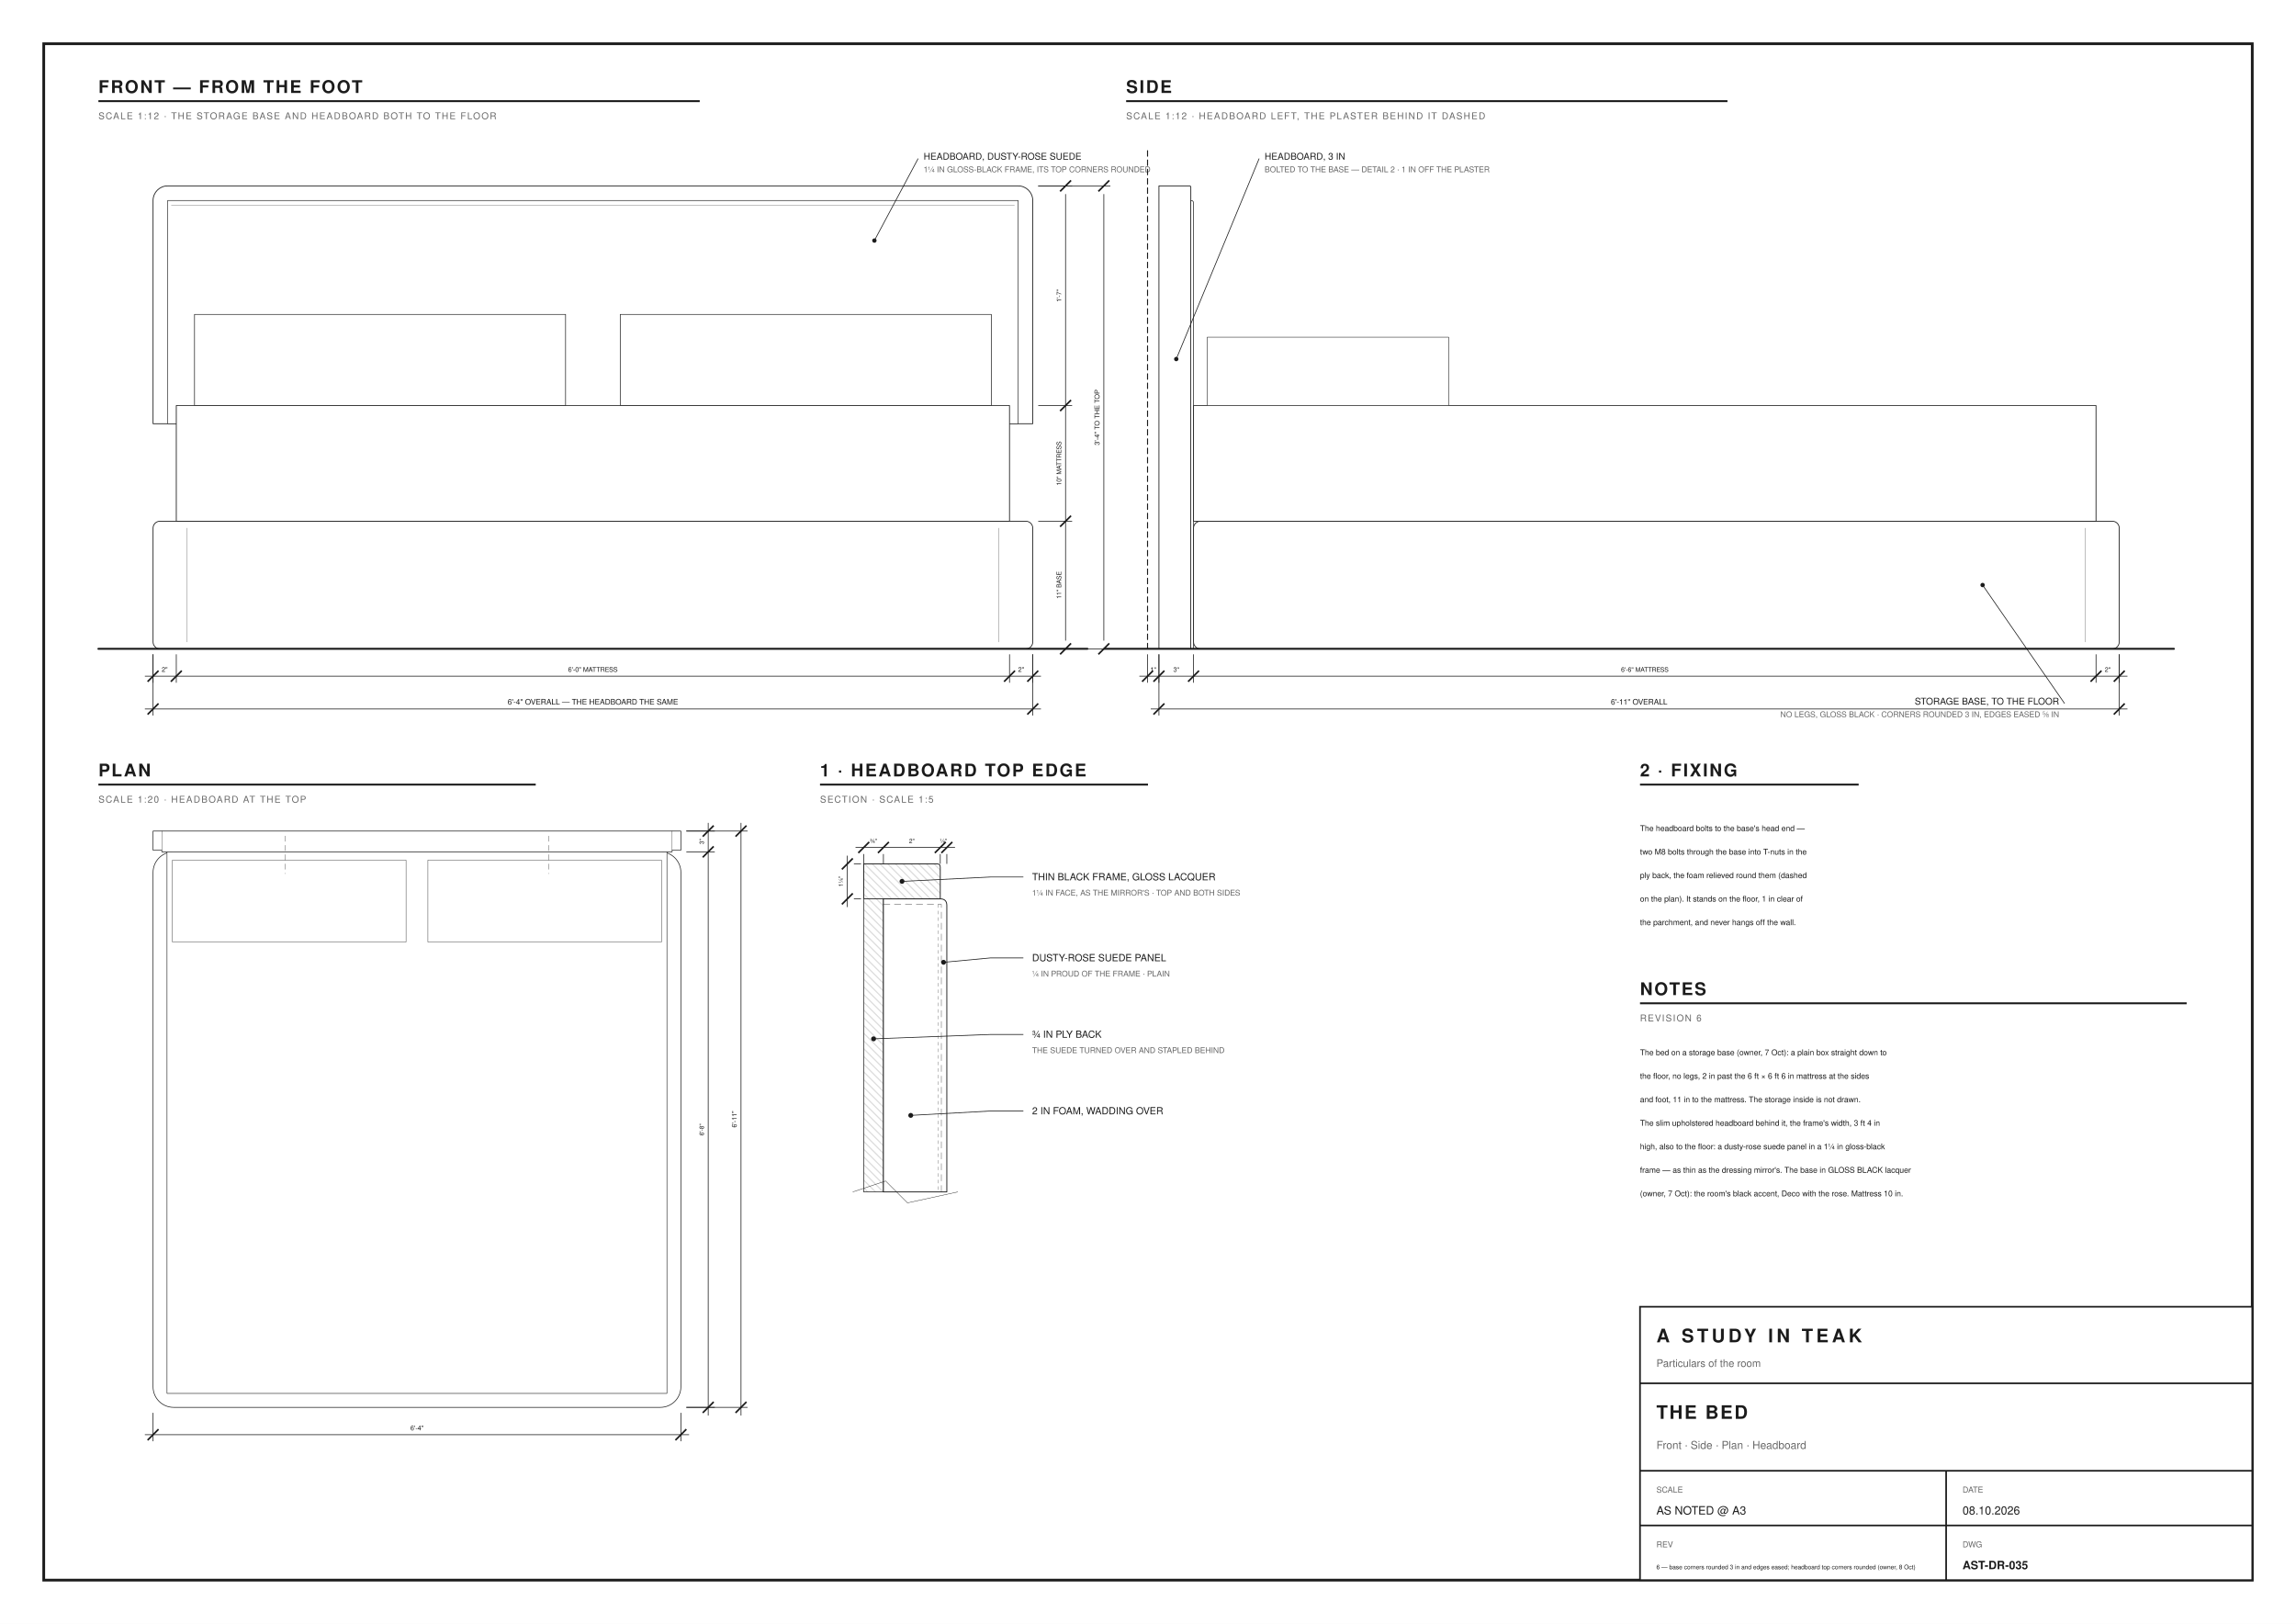
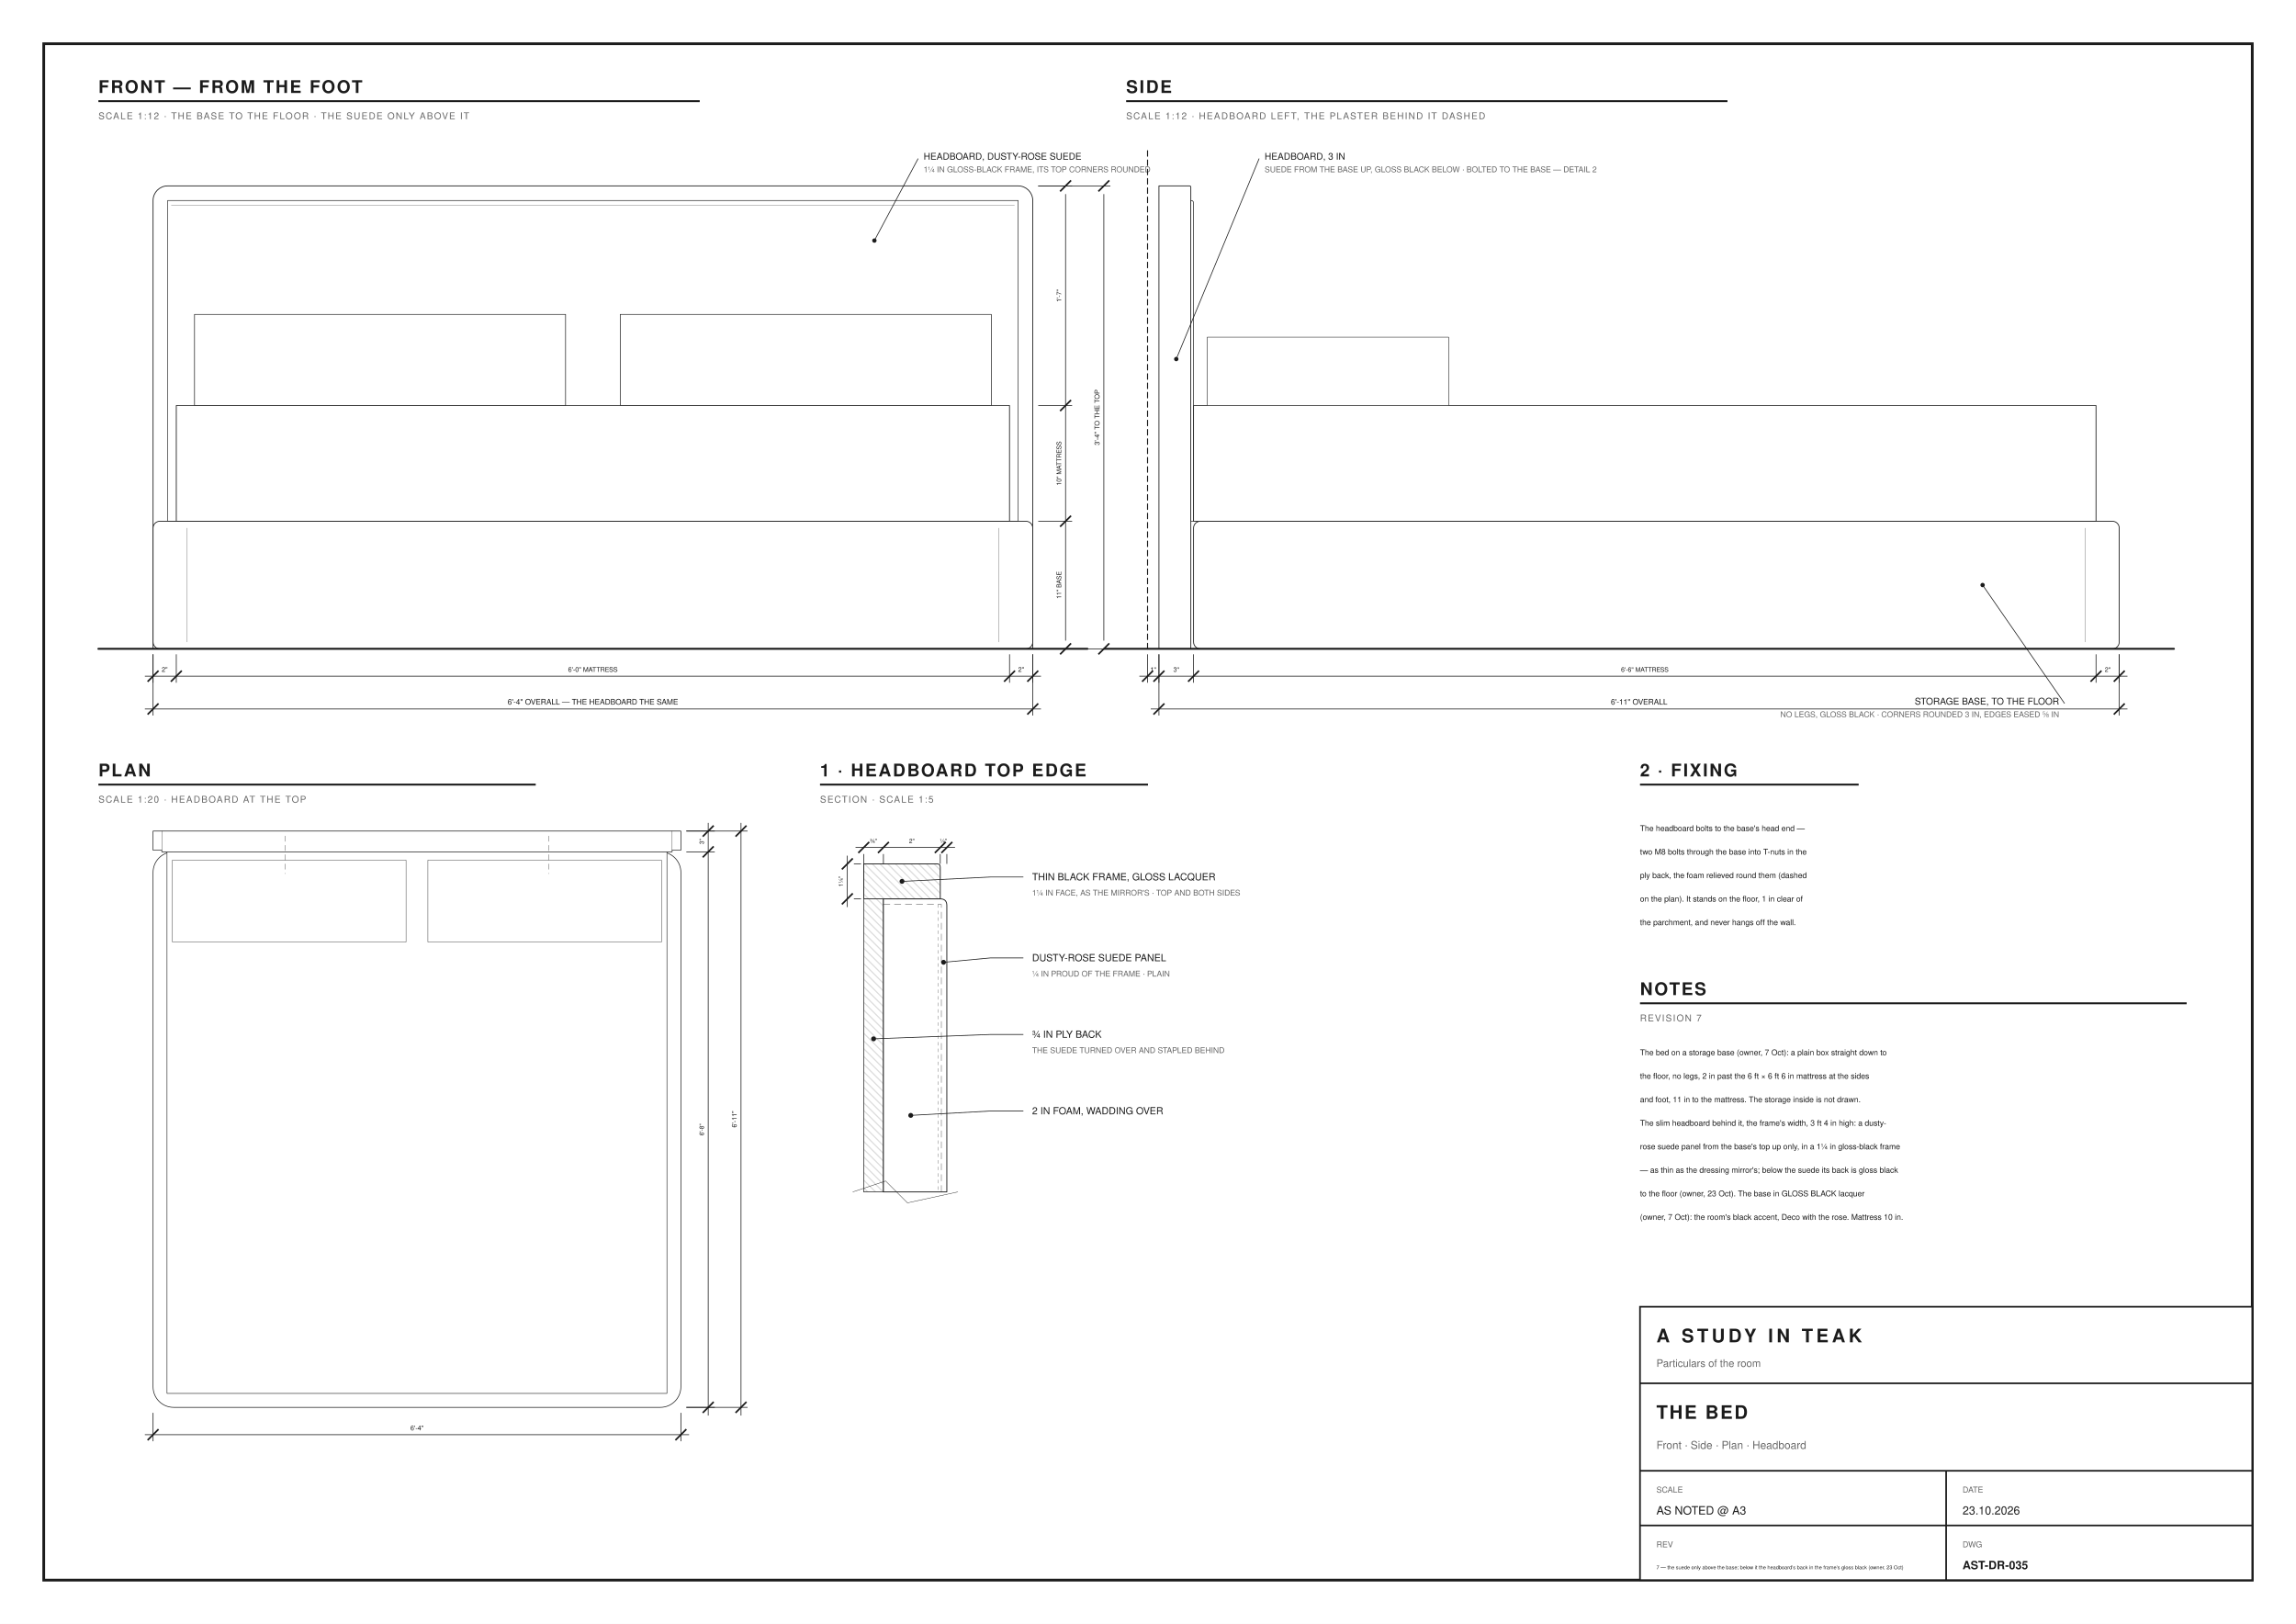
<svg xmlns="http://www.w3.org/2000/svg" viewBox="0 0 420 297" class="sheet">
  <style>.dk-mm{display:none}</style>
  <rect x="0" y="0" width="420" height="297" fill="#fff" />
  <rect x="8" y="8" width="404" height="281" fill="none" stroke="#1b1b1b" stroke-width="0.5" />
  <defs>
    <pattern id="hatchBW2" patternUnits="userSpaceOnUse" width="5" height="5" patternTransform="rotate(-45)">
      <rect width="5" height="5" fill="#fff" />
      <line x1="0" y1="0" x2="0" y2="5" stroke="#8c8c8c" stroke-width="0.6" />
    </pattern>
  </defs>
  <text x="18" y="17" font-size="3.2" text-anchor="start" fill="#1b1b1b" font-weight="700" letter-spacing="0.3" font-family="Helvetica, Arial, sans-serif">FRONT — FROM THE FOOT</text>
  <line x1="18" y1="18.5" x2="128" y2="18.5" stroke="#1b1b1b" stroke-width="0.35" />
-   <text x="18" y="21.8" font-size="1.7" text-anchor="start" fill="#666" font-weight="400" letter-spacing="0.2" font-family="Helvetica, Arial, sans-serif">SCALE 1:12 · THE STORAGE BASE AND HEADBOARD BOTH TO THE FLOOR</text>
+   <text x="18" y="21.8" font-size="1.7" text-anchor="start" fill="#666" font-weight="400" letter-spacing="0.2" font-family="Helvetica, Arial, sans-serif">SCALE 1:12 · THE BASE TO THE FLOOR · THE SUEDE ONLY ABOVE IT</text>
  <g transform="translate(28 34) scale(0.08333333)" stroke="#1b1b1b" stroke-width="3.6" fill="none" stroke-linejoin="round" stroke-linecap="round">
-     <path d="M 0 522 L 0 32 A 32 32 0 0 1 32 0 L 1899 0 A 32 32 0 0 1 1931 32 L 1931 522 Z" fill="#fff" stroke-width="1.728" />
-     <rect x="32" y="32" width="1867" height="490" fill="#fff" stroke-width="1.296" />
+     <path d="M 0 1016 L 0 32 A 32 32 0 0 1 32 0 L 1899 0 A 32 32 0 0 1 1931 32 L 1931 1016 Z" fill="#fff" stroke-width="1.728" />
+     <rect x="32" y="32" width="1867" height="704" fill="#fff" stroke-width="1.296" />
    <line x1="40" y1="42" x2="1891" y2="42" stroke-width="0.504" />
    <rect x="91" y="282" width="814.5" height="200" fill="#fff" stroke-width="1.44" />
    <rect x="1025.5" y="282" width="814.5" height="200" fill="#fff" stroke-width="1.44" />
    <rect x="51" y="482" width="1829" height="254" fill="#fff" stroke-width="1.728" />
    <rect x="0" y="736" width="1931" height="280" rx="15" fill="#fff" stroke-width="1.728" />
    <line x1="75" y1="751" x2="75" y2="1001" stroke-width="0.576" />
    <line x1="1856" y1="751" x2="1856" y2="1001" stroke-width="0.576" />
    <line x1="-120" y1="1016" x2="2051" y2="1016" stroke-width="4.32" />
  </g>
  <g class="dk-dim">
    <g stroke="#1b1b1b" stroke-width="0.13">
      <line x1="26.5" y1="123.67" x2="190.42" y2="123.67" />
      <line x1="28" y1="119.67" x2="28" y2="124.87" />
      <line x1="27" y1="124.67" x2="29" y2="122.67" stroke-width="0.3" />
      <line x1="32.25" y1="119.67" x2="32.25" y2="124.87" />
      <line x1="31.25" y1="124.67" x2="33.25" y2="122.67" stroke-width="0.3" />
      <line x1="184.67" y1="119.67" x2="184.67" y2="124.87" />
      <line x1="183.67" y1="124.67" x2="185.67" y2="122.67" stroke-width="0.3" />
      <line x1="188.92" y1="119.67" x2="188.92" y2="124.87" />
      <line x1="187.92" y1="124.67" x2="189.92" y2="122.67" stroke-width="0.3" />
    </g>
    <text x="30.13" y="122.87" font-size="1.2" text-anchor="middle" fill="#1b1b1b" font-weight="400" letter-spacing="0" font-family="Helvetica, Arial, sans-serif" class="dk-mm">51</text>
    <text x="30.13" y="122.87" font-size="1.2" text-anchor="middle" fill="#1b1b1b" font-weight="400" letter-spacing="0" font-family="Helvetica, Arial, sans-serif" class="dk-in">2"</text>
    <text x="108.46" y="122.87" font-size="1.2" text-anchor="middle" fill="#1b1b1b" font-weight="400" letter-spacing="0" font-family="Helvetica, Arial, sans-serif" class="dk-mm">1829 MATTRESS</text>
    <text x="108.46" y="122.87" font-size="1.2" text-anchor="middle" fill="#1b1b1b" font-weight="400" letter-spacing="0" font-family="Helvetica, Arial, sans-serif" class="dk-in">6'-0" MATTRESS</text>
    <text x="186.79" y="122.87" font-size="1.2" text-anchor="middle" fill="#1b1b1b" font-weight="400" letter-spacing="0" font-family="Helvetica, Arial, sans-serif" class="dk-mm">51</text>
    <text x="186.79" y="122.87" font-size="1.2" text-anchor="middle" fill="#1b1b1b" font-weight="400" letter-spacing="0" font-family="Helvetica, Arial, sans-serif" class="dk-in">2"</text>
  </g>
  <g class="dk-dim">
    <g stroke="#1b1b1b" stroke-width="0.13">
      <line x1="26.5" y1="129.67" x2="190.42" y2="129.67" />
      <line x1="28" y1="119.67" x2="28" y2="130.87" />
      <line x1="27" y1="130.67" x2="29" y2="128.67" stroke-width="0.3" />
      <line x1="188.92" y1="119.67" x2="188.92" y2="130.87" />
      <line x1="187.92" y1="130.67" x2="189.92" y2="128.67" stroke-width="0.3" />
    </g>
    <text x="108.46" y="128.87" font-size="1.4" text-anchor="middle" fill="#1b1b1b" font-weight="400" letter-spacing="0" font-family="Helvetica, Arial, sans-serif" class="dk-mm">1931 OVERALL — THE HEADBOARD THE SAME</text>
    <text x="108.46" y="128.87" font-size="1.4" text-anchor="middle" fill="#1b1b1b" font-weight="400" letter-spacing="0" font-family="Helvetica, Arial, sans-serif" class="dk-in">6'-4" OVERALL — THE HEADBOARD THE SAME</text>
  </g>
  <g class="dk-dim">
    <g stroke="#1b1b1b" stroke-width="0.13">
      <line x1="194.92" y1="117.17" x2="194.92" y2="35.5" />
      <line x1="189.92" y1="118.67" x2="196.12" y2="118.67" />
      <line x1="193.92" y1="119.67" x2="195.92" y2="117.67" stroke-width="0.3" />
      <line x1="189.92" y1="95.33" x2="196.12" y2="95.33" />
      <line x1="193.92" y1="96.33" x2="195.92" y2="94.33" stroke-width="0.3" />
      <line x1="189.92" y1="74.17" x2="196.12" y2="74.17" />
      <line x1="193.92" y1="75.17" x2="195.92" y2="73.17" stroke-width="0.3" />
      <line x1="189.92" y1="34" x2="196.12" y2="34" />
      <line x1="193.92" y1="35" x2="195.92" y2="33" stroke-width="0.3" />
    </g>
    <text x="194.12" y="107" font-size="1.15" text-anchor="middle" fill="#1b1b1b" font-weight="400" letter-spacing="0" font-family="Helvetica, Arial, sans-serif" class="dk-mm" transform="rotate(-90 194.12 107)">280 BASE</text>
    <text x="194.12" y="107" font-size="1.15" text-anchor="middle" fill="#1b1b1b" font-weight="400" letter-spacing="0" font-family="Helvetica, Arial, sans-serif" class="dk-in" transform="rotate(-90 194.12 107)">11" BASE</text>
    <text x="194.12" y="84.75" font-size="1.15" text-anchor="middle" fill="#1b1b1b" font-weight="400" letter-spacing="0" font-family="Helvetica, Arial, sans-serif" class="dk-mm" transform="rotate(-90 194.12 84.75)">254 MATTRESS</text>
    <text x="194.12" y="84.75" font-size="1.15" text-anchor="middle" fill="#1b1b1b" font-weight="400" letter-spacing="0" font-family="Helvetica, Arial, sans-serif" class="dk-in" transform="rotate(-90 194.12 84.75)">10" MATTRESS</text>
    <text x="194.12" y="54.09" font-size="1.15" text-anchor="middle" fill="#1b1b1b" font-weight="400" letter-spacing="0" font-family="Helvetica, Arial, sans-serif" class="dk-mm" transform="rotate(-90 194.12 54.09)">482</text>
    <text x="194.12" y="54.09" font-size="1.15" text-anchor="middle" fill="#1b1b1b" font-weight="400" letter-spacing="0" font-family="Helvetica, Arial, sans-serif" class="dk-in" transform="rotate(-90 194.12 54.09)">1'-7"</text>
  </g>
  <g class="dk-dim">
    <g stroke="#1b1b1b" stroke-width="0.13">
      <line x1="201.92" y1="117.17" x2="201.92" y2="35.5" />
      <line x1="189.92" y1="118.67" x2="203.12" y2="118.67" />
      <line x1="200.92" y1="119.67" x2="202.92" y2="117.67" stroke-width="0.3" />
      <line x1="189.92" y1="34" x2="203.12" y2="34" />
      <line x1="200.92" y1="35" x2="202.92" y2="33" stroke-width="0.3" />
    </g>
    <text x="201.12" y="76.34" font-size="1.25" text-anchor="middle" fill="#1b1b1b" font-weight="400" letter-spacing="0" font-family="Helvetica, Arial, sans-serif" class="dk-mm" transform="rotate(-90 201.12 76.34)">1016 TO THE TOP</text>
    <text x="201.12" y="76.34" font-size="1.25" text-anchor="middle" fill="#1b1b1b" font-weight="400" letter-spacing="0" font-family="Helvetica, Arial, sans-serif" class="dk-in" transform="rotate(-90 201.12 76.34)">3'-4" TO THE TOP</text>
  </g>
  <line x1="159.95" y1="44" x2="167.95" y2="29" stroke="#1b1b1b" stroke-width="0.13" />
  <circle cx="159.95" cy="44" r="0.4" fill="#1b1b1b" />
  <text x="168.95" y="29.2" font-size="1.7" text-anchor="start" fill="#1b1b1b" font-weight="400" letter-spacing="0" font-family="Helvetica, Arial, sans-serif">HEADBOARD, DUSTY-ROSE SUEDE</text>
  <text x="168.95" y="31.5" font-size="1.45" text-anchor="start" fill="#666" font-weight="400" letter-spacing="0" font-family="Helvetica, Arial, sans-serif">1¼ IN GLOSS-BLACK FRAME, ITS TOP CORNERS ROUNDED</text>
  <text x="206" y="17" font-size="3.2" text-anchor="start" fill="#1b1b1b" font-weight="700" letter-spacing="0.3" font-family="Helvetica, Arial, sans-serif">SIDE</text>
  <line x1="206" y1="18.5" x2="316" y2="18.5" stroke="#1b1b1b" stroke-width="0.35" />
  <text x="206" y="21.8" font-size="1.7" text-anchor="start" fill="#666" font-weight="400" letter-spacing="0.2" font-family="Helvetica, Arial, sans-serif">SCALE 1:12 · HEADBOARD LEFT, THE PLASTER BEHIND IT DASHED</text>
  <g transform="translate(212 34) scale(0.08333333)" stroke="#1b1b1b" stroke-width="3.6" fill="none" stroke-linejoin="round" stroke-linecap="round">
    <path d="M 0 0 L 67 0 Q 70 0 70 3 L 70 1016 L 0 1016 Z" fill="#fff" stroke-width="1.728" />
-     <path d="M 70 32 L 70 32 Q 76 32 76 38 L 76 1016 L 70 1016 Z" fill="#fff" stroke-width="1.44" />
+     <path d="M 70 32 L 70 32 Q 76 32 76 38 L 76 736 L 70 736 Z" fill="#fff" stroke-width="1.44" />
    <line x1="-25" y1="1016" x2="-25" y2="-80" stroke-width="2.304" stroke-dasharray="12 8.4" />
    <rect x="76" y="482" width="1981" height="254" fill="#fff" stroke-width="1.728" />
    <rect x="106" y="332" width="530" height="150" fill="#fff" stroke-width="1.152" />
    <rect x="76" y="736" width="2032" height="280" rx="15" fill="#fff" stroke-width="1.728" />
    <line x1="2033" y1="751" x2="2033" y2="1001" stroke-width="0.576" />
    <line x1="-120" y1="1016" x2="2228" y2="1016" stroke-width="4.32" />
  </g>
  <g class="dk-dim">
    <g stroke="#1b1b1b" stroke-width="0.13">
      <line x1="208.42" y1="123.67" x2="389.17" y2="123.67" />
      <line x1="209.92" y1="119.67" x2="209.92" y2="124.87" />
      <line x1="208.92" y1="124.67" x2="210.92" y2="122.67" stroke-width="0.3" />
      <line x1="212" y1="119.67" x2="212" y2="124.87" />
      <line x1="211" y1="124.67" x2="213" y2="122.67" stroke-width="0.3" />
      <line x1="218.33" y1="119.67" x2="218.33" y2="124.87" />
      <line x1="217.33" y1="124.67" x2="219.33" y2="122.67" stroke-width="0.3" />
      <line x1="383.42" y1="119.67" x2="383.42" y2="124.87" />
      <line x1="382.42" y1="124.67" x2="384.42" y2="122.67" stroke-width="0.3" />
      <line x1="387.67" y1="119.67" x2="387.67" y2="124.87" />
      <line x1="386.67" y1="124.67" x2="388.67" y2="122.67" stroke-width="0.3" />
    </g>
    <text x="210.96" y="122.87" font-size="1.15" text-anchor="middle" fill="#1b1b1b" font-weight="400" letter-spacing="0" font-family="Helvetica, Arial, sans-serif" class="dk-mm">25</text>
    <text x="210.96" y="122.87" font-size="1.15" text-anchor="middle" fill="#1b1b1b" font-weight="400" letter-spacing="0" font-family="Helvetica, Arial, sans-serif" class="dk-in">1"</text>
    <text x="215.17" y="122.87" font-size="1.15" text-anchor="middle" fill="#1b1b1b" font-weight="400" letter-spacing="0" font-family="Helvetica, Arial, sans-serif" class="dk-mm">76</text>
    <text x="215.17" y="122.87" font-size="1.15" text-anchor="middle" fill="#1b1b1b" font-weight="400" letter-spacing="0" font-family="Helvetica, Arial, sans-serif" class="dk-in">3"</text>
    <text x="300.88" y="122.87" font-size="1.15" text-anchor="middle" fill="#1b1b1b" font-weight="400" letter-spacing="0" font-family="Helvetica, Arial, sans-serif" class="dk-mm">1981 MATTRESS</text>
    <text x="300.88" y="122.87" font-size="1.15" text-anchor="middle" fill="#1b1b1b" font-weight="400" letter-spacing="0" font-family="Helvetica, Arial, sans-serif" class="dk-in">6'-6" MATTRESS</text>
    <text x="385.55" y="122.87" font-size="1.15" text-anchor="middle" fill="#1b1b1b" font-weight="400" letter-spacing="0" font-family="Helvetica, Arial, sans-serif" class="dk-mm">51</text>
    <text x="385.55" y="122.87" font-size="1.15" text-anchor="middle" fill="#1b1b1b" font-weight="400" letter-spacing="0" font-family="Helvetica, Arial, sans-serif" class="dk-in">2"</text>
  </g>
  <g class="dk-dim">
    <g stroke="#1b1b1b" stroke-width="0.13">
      <line x1="210.5" y1="129.67" x2="389.17" y2="129.67" />
      <line x1="212" y1="119.67" x2="212" y2="130.87" />
      <line x1="211" y1="130.67" x2="213" y2="128.67" stroke-width="0.3" />
      <line x1="387.67" y1="119.67" x2="387.67" y2="130.87" />
      <line x1="386.67" y1="130.67" x2="388.67" y2="128.67" stroke-width="0.3" />
    </g>
    <text x="299.84" y="128.87" font-size="1.4" text-anchor="middle" fill="#1b1b1b" font-weight="400" letter-spacing="0" font-family="Helvetica, Arial, sans-serif" class="dk-mm">2108 OVERALL</text>
    <text x="299.84" y="128.87" font-size="1.4" text-anchor="middle" fill="#1b1b1b" font-weight="400" letter-spacing="0" font-family="Helvetica, Arial, sans-serif" class="dk-in">6'-11" OVERALL</text>
  </g>
  <line x1="215.17" y1="65.67" x2="230.33" y2="29" stroke="#1b1b1b" stroke-width="0.13" />
  <circle cx="215.17" cy="65.67" r="0.4" fill="#1b1b1b" />
  <text x="231.33" y="29.2" font-size="1.7" text-anchor="start" fill="#1b1b1b" font-weight="400" letter-spacing="0" font-family="Helvetica, Arial, sans-serif">HEADBOARD, 3 IN</text>
-   <text x="231.33" y="31.5" font-size="1.45" text-anchor="start" fill="#666" font-weight="400" letter-spacing="0" font-family="Helvetica, Arial, sans-serif">BOLTED TO THE BASE — DETAIL 2 · 1 IN OFF THE PLASTER</text>
+   <text x="231.33" y="31.5" font-size="1.45" text-anchor="start" fill="#666" font-weight="400" letter-spacing="0" font-family="Helvetica, Arial, sans-serif">SUEDE FROM THE BASE UP, GLOSS BLACK BELOW · BOLTED TO THE BASE — DETAIL 2</text>
  <line x1="362.67" y1="107" x2="377.67" y2="128.67" stroke="#1b1b1b" stroke-width="0.13" />
  <circle cx="362.67" cy="107" r="0.4" fill="#1b1b1b" />
  <text x="376.67" y="128.87" font-size="1.7" text-anchor="end" fill="#1b1b1b" font-weight="400" letter-spacing="0" font-family="Helvetica, Arial, sans-serif">STORAGE BASE, TO THE FLOOR</text>
  <text x="376.67" y="131.17" font-size="1.45" text-anchor="end" fill="#666" font-weight="400" letter-spacing="0" font-family="Helvetica, Arial, sans-serif">NO LEGS, GLOSS BLACK · CORNERS ROUNDED 3 IN, EDGES EASED ⅝ IN</text>
  <text x="18" y="142" font-size="3.2" text-anchor="start" fill="#1b1b1b" font-weight="700" letter-spacing="0.3" font-family="Helvetica, Arial, sans-serif">PLAN</text>
  <line x1="18" y1="143.5" x2="98" y2="143.5" stroke="#1b1b1b" stroke-width="0.35" />
  <text x="18" y="146.8" font-size="1.7" text-anchor="start" fill="#666" font-weight="400" letter-spacing="0.2" font-family="Helvetica, Arial, sans-serif">SCALE 1:20 · HEADBOARD AT THE TOP</text>
  <g transform="translate(28 152) scale(0.05)" stroke="#1b1b1b" stroke-width="6" fill="none" stroke-linejoin="round" stroke-linecap="round">
    <path d="M 0 0 L 1931 0 L 1931 70 L 1899 70 L 1899 76 L 32 76 L 32 70 L 0 70 Z" fill="#fff" stroke-width="2.4" />
    <path d="M 32 0 L 32 70 M 1899 0 L 1899 70" stroke-width="1.2" />
    <rect x="0" y="76" width="1931" height="2032" rx="75" fill="#fff" stroke-width="2.4" />
    <rect x="51" y="76" width="1829" height="1981" fill="#fff" stroke-width="2" />
    <rect x="71" y="106" width="854.5" height="300" fill="#fff" stroke-width="1.4" />
    <rect x="1005.5" y="106" width="854.5" height="300" fill="#fff" stroke-width="1.4" />
    <g stroke-width="1.2" stroke-dasharray="20 14">
      <line x1="482.75" y1="18" x2="482.75" y2="156" />
      <line x1="1448.25" y1="18" x2="1448.25" y2="156" />
    </g>
  </g>
  <g class="dk-dim">
    <g stroke="#1b1b1b" stroke-width="0.13">
      <line x1="129.55" y1="150.5" x2="129.55" y2="258.9" />
      <line x1="125.55" y1="152" x2="130.75" y2="152" />
      <line x1="128.55" y1="153" x2="130.55" y2="151" stroke-width="0.3" />
      <line x1="125.55" y1="155.8" x2="130.75" y2="155.8" />
      <line x1="128.55" y1="156.8" x2="130.55" y2="154.8" stroke-width="0.3" />
      <line x1="125.55" y1="257.4" x2="130.75" y2="257.4" />
      <line x1="128.55" y1="258.4" x2="130.55" y2="256.4" stroke-width="0.3" />
    </g>
    <text x="128.75" y="153.9" font-size="1.1" text-anchor="middle" fill="#1b1b1b" font-weight="400" letter-spacing="0" font-family="Helvetica, Arial, sans-serif" class="dk-mm" transform="rotate(-90 128.75 153.9)">76</text>
    <text x="128.75" y="153.9" font-size="1.1" text-anchor="middle" fill="#1b1b1b" font-weight="400" letter-spacing="0" font-family="Helvetica, Arial, sans-serif" class="dk-in" transform="rotate(-90 128.75 153.9)">3"</text>
    <text x="128.75" y="206.6" font-size="1.1" text-anchor="middle" fill="#1b1b1b" font-weight="400" letter-spacing="0" font-family="Helvetica, Arial, sans-serif" class="dk-mm" transform="rotate(-90 128.75 206.6)">2032</text>
    <text x="128.75" y="206.6" font-size="1.1" text-anchor="middle" fill="#1b1b1b" font-weight="400" letter-spacing="0" font-family="Helvetica, Arial, sans-serif" class="dk-in" transform="rotate(-90 128.75 206.6)">6'-8"</text>
  </g>
  <g class="dk-dim">
    <g stroke="#1b1b1b" stroke-width="0.13">
      <line x1="135.55" y1="150.5" x2="135.55" y2="258.9" />
      <line x1="125.55" y1="152" x2="136.75" y2="152" />
      <line x1="134.55" y1="153" x2="136.55" y2="151" stroke-width="0.3" />
      <line x1="125.55" y1="257.4" x2="136.75" y2="257.4" />
      <line x1="134.55" y1="258.4" x2="136.55" y2="256.4" stroke-width="0.3" />
    </g>
    <text x="134.75" y="204.7" font-size="1.2" text-anchor="middle" fill="#1b1b1b" font-weight="400" letter-spacing="0" font-family="Helvetica, Arial, sans-serif" class="dk-mm" transform="rotate(-90 134.75 204.7)">2108</text>
    <text x="134.75" y="204.7" font-size="1.2" text-anchor="middle" fill="#1b1b1b" font-weight="400" letter-spacing="0" font-family="Helvetica, Arial, sans-serif" class="dk-in" transform="rotate(-90 134.75 204.7)">6'-11"</text>
  </g>
  <g class="dk-dim">
    <g stroke="#1b1b1b" stroke-width="0.13">
      <line x1="26.5" y1="262.4" x2="126.05" y2="262.4" />
      <line x1="28" y1="258.4" x2="28" y2="263.6" />
      <line x1="27" y1="263.4" x2="29" y2="261.4" stroke-width="0.3" />
      <line x1="124.55" y1="258.4" x2="124.55" y2="263.6" />
      <line x1="123.55" y1="263.4" x2="125.55" y2="261.4" stroke-width="0.3" />
    </g>
    <text x="76.28" y="261.6" font-size="1.2" text-anchor="middle" fill="#1b1b1b" font-weight="400" letter-spacing="0" font-family="Helvetica, Arial, sans-serif" class="dk-mm">1931</text>
    <text x="76.28" y="261.6" font-size="1.2" text-anchor="middle" fill="#1b1b1b" font-weight="400" letter-spacing="0" font-family="Helvetica, Arial, sans-serif" class="dk-in">6'-4"</text>
  </g>
  <text x="150" y="142" font-size="3.2" text-anchor="start" fill="#1b1b1b" font-weight="700" letter-spacing="0.3" font-family="Helvetica, Arial, sans-serif">1 · HEADBOARD TOP EDGE</text>
  <line x1="150" y1="143.5" x2="210" y2="143.5" stroke="#1b1b1b" stroke-width="0.35" />
  <text x="150" y="146.8" font-size="1.7" text-anchor="start" fill="#666" font-weight="400" letter-spacing="0.2" font-family="Helvetica, Arial, sans-serif">SECTION · SCALE 1:5</text>
  <g transform="translate(158 158) scale(0.2)" stroke="#1b1b1b" stroke-width="1.5" fill="none" stroke-linejoin="round" stroke-linecap="round">
    <path d="M 0 0 L 67 0 Q 70 0 70 3 L 70 32 L 0 32 Z" fill="url(#hatchBW2)" stroke-width="0.78" />
    <rect x="0" y="32" width="18" height="268" fill="url(#hatchBW2)" stroke-width="0.6" />
    <path d="M 18 32 L 70 32 Q 76 32 76 38 L 76 300 L 18 300 Z" fill="#fff" stroke-width="0.78" />
    <path d="M 18 37 L 71 37 L 71 300" fill="none" stroke-width="0.3" stroke-dasharray="6 4" />
    <path d="M 68 37 L 68 300" fill="none" stroke-width="0.24" stroke-dasharray="3 3" />
    <path d="M -10 300 L 20 290 L 40 310 L 86 300" fill="none" stroke-width="0.36" />
  </g>
  <g class="dk-dim">
    <g stroke="#1b1b1b" stroke-width="0.13">
      <line x1="156.5" y1="155" x2="174.7" y2="155" />
      <line x1="158" y1="158" x2="158" y2="156.2" />
      <line x1="157" y1="156" x2="159" y2="154" stroke-width="0.3" />
      <line x1="161.6" y1="158" x2="161.6" y2="156.2" />
      <line x1="160.6" y1="156" x2="162.6" y2="154" stroke-width="0.3" />
      <line x1="172" y1="158" x2="172" y2="156.2" />
      <line x1="171" y1="156" x2="173" y2="154" stroke-width="0.3" />
      <line x1="173.2" y1="158" x2="173.2" y2="156.2" />
      <line x1="172.2" y1="156" x2="174.2" y2="154" stroke-width="0.3" />
    </g>
    <text x="159.8" y="154.2" font-size="1.1" text-anchor="middle" fill="#1b1b1b" font-weight="400" letter-spacing="0" font-family="Helvetica, Arial, sans-serif" class="dk-mm">18</text>
    <text x="159.8" y="154.2" font-size="1.1" text-anchor="middle" fill="#1b1b1b" font-weight="400" letter-spacing="0" font-family="Helvetica, Arial, sans-serif" class="dk-in">¾"</text>
    <text x="166.8" y="154.2" font-size="1.1" text-anchor="middle" fill="#1b1b1b" font-weight="400" letter-spacing="0" font-family="Helvetica, Arial, sans-serif" class="dk-mm">52</text>
    <text x="166.8" y="154.2" font-size="1.1" text-anchor="middle" fill="#1b1b1b" font-weight="400" letter-spacing="0" font-family="Helvetica, Arial, sans-serif" class="dk-in">2"</text>
    <text x="172.6" y="154.2" font-size="1.1" text-anchor="middle" fill="#1b1b1b" font-weight="400" letter-spacing="0" font-family="Helvetica, Arial, sans-serif" class="dk-mm">6</text>
    <text x="172.6" y="154.2" font-size="1.1" text-anchor="middle" fill="#1b1b1b" font-weight="400" letter-spacing="0" font-family="Helvetica, Arial, sans-serif" class="dk-in">¼"</text>
  </g>
  <g class="dk-dim">
    <g stroke="#1b1b1b" stroke-width="0.13">
      <line x1="155" y1="156.5" x2="155" y2="165.9" />
      <line x1="157.5" y1="158" x2="156.2" y2="158" />
      <line x1="154" y1="159" x2="156" y2="157" stroke-width="0.3" />
      <line x1="157.5" y1="164.4" x2="156.2" y2="164.4" />
      <line x1="154" y1="165.4" x2="156" y2="163.4" stroke-width="0.3" />
    </g>
    <text x="154.2" y="161.2" font-size="1.1" text-anchor="middle" fill="#1b1b1b" font-weight="400" letter-spacing="0" font-family="Helvetica, Arial, sans-serif" class="dk-mm" transform="rotate(-90 154.2 161.2)">32</text>
    <text x="154.2" y="161.2" font-size="1.1" text-anchor="middle" fill="#1b1b1b" font-weight="400" letter-spacing="0" font-family="Helvetica, Arial, sans-serif" class="dk-in" transform="rotate(-90 154.2 161.2)">1¼"</text>
  </g>
  <g stroke="#1b1b1b" stroke-width="0.13" fill="none">
    <path d="M 165 161.2 L 181.2 160.4 L 187.2 160.4" />
  </g>
  <circle cx="165" cy="161.2" r="0.45" fill="#1b1b1b" />
  <text x="188.8" y="161" font-size="1.8" text-anchor="start" fill="#1b1b1b" font-weight="400" letter-spacing="0" font-family="Helvetica, Arial, sans-serif">THIN BLACK FRAME, GLOSS LACQUER</text>
  <text x="188.8" y="163.8" font-size="1.45" text-anchor="start" fill="#666" font-weight="400" letter-spacing="0" font-family="Helvetica, Arial, sans-serif">1¼ IN FACE, AS THE MIRROR'S · TOP AND BOTH SIDES</text>
  <g stroke="#1b1b1b" stroke-width="0.13" fill="none">
    <path d="M 172.6 176 L 181.2 175.2 L 187.2 175.2" />
  </g>
  <circle cx="172.6" cy="176" r="0.45" fill="#1b1b1b" />
  <text x="188.8" y="175.8" font-size="1.8" text-anchor="start" fill="#1b1b1b" font-weight="400" letter-spacing="0" font-family="Helvetica, Arial, sans-serif">DUSTY-ROSE SUEDE PANEL</text>
  <text x="188.8" y="178.6" font-size="1.45" text-anchor="start" fill="#666" font-weight="400" letter-spacing="0" font-family="Helvetica, Arial, sans-serif">¼ IN PROUD OF THE FRAME · PLAIN</text>
  <g stroke="#1b1b1b" stroke-width="0.13" fill="none">
    <path d="M 159.8 190 L 181.2 189.2 L 187.2 189.2" />
  </g>
  <circle cx="159.8" cy="190" r="0.45" fill="#1b1b1b" />
  <text x="188.8" y="189.8" font-size="1.8" text-anchor="start" fill="#1b1b1b" font-weight="400" letter-spacing="0" font-family="Helvetica, Arial, sans-serif">¾ IN PLY BACK</text>
  <text x="188.8" y="192.6" font-size="1.45" text-anchor="start" fill="#666" font-weight="400" letter-spacing="0" font-family="Helvetica, Arial, sans-serif">THE SUEDE TURNED OVER AND STAPLED BEHIND</text>
  <g stroke="#1b1b1b" stroke-width="0.13" fill="none">
    <path d="M 166.6 204 L 181.2 203.2 L 187.2 203.2" />
  </g>
  <circle cx="166.6" cy="204" r="0.45" fill="#1b1b1b" />
  <text x="188.8" y="203.8" font-size="1.8" text-anchor="start" fill="#1b1b1b" font-weight="400" letter-spacing="0" font-family="Helvetica, Arial, sans-serif">2 IN FOAM, WADDING OVER</text>
  <text x="300" y="142" font-size="3.2" text-anchor="start" fill="#1b1b1b" font-weight="700" letter-spacing="0.3" font-family="Helvetica, Arial, sans-serif">2 · FIXING</text>
  <line x1="300" y1="143.5" x2="340" y2="143.5" stroke="#1b1b1b" stroke-width="0.35" />
  <text x="300" y="146.8" font-size="1.7" text-anchor="start" fill="#666" font-weight="400" letter-spacing="0.2" font-family="Helvetica, Arial, sans-serif" />
  <text x="300" y="152" font-size="1.45" text-anchor="start" fill="#1b1b1b" font-weight="400" letter-spacing="0" font-family="Helvetica, Arial, sans-serif">The headboard bolts to the base's head end —</text>
  <text x="300" y="156.3" font-size="1.45" text-anchor="start" fill="#1b1b1b" font-weight="400" letter-spacing="0" font-family="Helvetica, Arial, sans-serif">two M8 bolts through the base into T-nuts in the</text>
  <text x="300" y="160.6" font-size="1.45" text-anchor="start" fill="#1b1b1b" font-weight="400" letter-spacing="0" font-family="Helvetica, Arial, sans-serif">ply back, the foam relieved round them (dashed</text>
  <text x="300" y="164.9" font-size="1.45" text-anchor="start" fill="#1b1b1b" font-weight="400" letter-spacing="0" font-family="Helvetica, Arial, sans-serif">on the plan). It stands on the floor, 1 in clear of</text>
  <text x="300" y="169.2" font-size="1.45" text-anchor="start" fill="#1b1b1b" font-weight="400" letter-spacing="0" font-family="Helvetica, Arial, sans-serif">the parchment, and never hangs off the wall.</text>
  <text x="300" y="182" font-size="3.2" text-anchor="start" fill="#1b1b1b" font-weight="700" letter-spacing="0.3" font-family="Helvetica, Arial, sans-serif">NOTES</text>
  <line x1="300" y1="183.5" x2="400" y2="183.5" stroke="#1b1b1b" stroke-width="0.35" />
-   <text x="300" y="186.8" font-size="1.7" text-anchor="start" fill="#666" font-weight="400" letter-spacing="0.2" font-family="Helvetica, Arial, sans-serif">REVISION 6</text>
+   <text x="300" y="186.8" font-size="1.7" text-anchor="start" fill="#666" font-weight="400" letter-spacing="0.2" font-family="Helvetica, Arial, sans-serif">REVISION 7</text>
  <text x="300" y="193" font-size="1.45" text-anchor="start" fill="#1b1b1b" font-weight="400" letter-spacing="0" font-family="Helvetica, Arial, sans-serif">The bed on a storage base (owner, 7 Oct): a plain box straight down to</text>
  <text x="300" y="197.3" font-size="1.45" text-anchor="start" fill="#1b1b1b" font-weight="400" letter-spacing="0" font-family="Helvetica, Arial, sans-serif">the floor, no legs, 2 in past the 6 ft × 6 ft 6 in mattress at the sides</text>
  <text x="300" y="201.6" font-size="1.45" text-anchor="start" fill="#1b1b1b" font-weight="400" letter-spacing="0" font-family="Helvetica, Arial, sans-serif">and foot, 11 in to the mattress. The storage inside is not drawn.</text>
-   <text x="300" y="205.9" font-size="1.45" text-anchor="start" fill="#1b1b1b" font-weight="400" letter-spacing="0" font-family="Helvetica, Arial, sans-serif">The slim upholstered headboard behind it, the frame's width, 3 ft 4 in</text>
-   <text x="300" y="210.2" font-size="1.45" text-anchor="start" fill="#1b1b1b" font-weight="400" letter-spacing="0" font-family="Helvetica, Arial, sans-serif">high, also to the floor: a dusty-rose suede panel in a 1¼ in gloss-black</text>
-   <text x="300" y="214.5" font-size="1.45" text-anchor="start" fill="#1b1b1b" font-weight="400" letter-spacing="0" font-family="Helvetica, Arial, sans-serif">frame — as thin as the dressing mirror's. The base in GLOSS BLACK lacquer</text>
-   <text x="300" y="218.8" font-size="1.45" text-anchor="start" fill="#1b1b1b" font-weight="400" letter-spacing="0" font-family="Helvetica, Arial, sans-serif">(owner, 7 Oct): the room's black accent, Deco with the rose. Mattress 10 in.</text>
+   <text x="300" y="205.9" font-size="1.45" text-anchor="start" fill="#1b1b1b" font-weight="400" letter-spacing="0" font-family="Helvetica, Arial, sans-serif">The slim headboard behind it, the frame's width, 3 ft 4 in high: a dusty-</text>
+   <text x="300" y="210.2" font-size="1.45" text-anchor="start" fill="#1b1b1b" font-weight="400" letter-spacing="0" font-family="Helvetica, Arial, sans-serif">rose suede panel from the base's top up only, in a 1¼ in gloss-black frame</text>
+   <text x="300" y="214.5" font-size="1.45" text-anchor="start" fill="#1b1b1b" font-weight="400" letter-spacing="0" font-family="Helvetica, Arial, sans-serif">— as thin as the dressing mirror's; below the suede its back is gloss black</text>
+   <text x="300" y="218.8" font-size="1.45" text-anchor="start" fill="#1b1b1b" font-weight="400" letter-spacing="0" font-family="Helvetica, Arial, sans-serif">to the floor (owner, 23 Oct). The base in GLOSS BLACK lacquer</text>
+   <text x="300" y="223.1" font-size="1.45" text-anchor="start" fill="#1b1b1b" font-weight="400" letter-spacing="0" font-family="Helvetica, Arial, sans-serif">(owner, 7 Oct): the room's black accent, Deco with the rose. Mattress 10 in.</text>
  <g data-tb="1">
    <g stroke="#1b1b1b" stroke-width="0.3" fill="none">
      <rect x="300" y="239" width="112" height="50" fill="#fff" />
      <line x1="300" y1="253" x2="412" y2="253" />
      <line x1="300" y1="269" x2="412" y2="269" />
      <line x1="300" y1="279" x2="412" y2="279" />
      <line x1="356" y1="269" x2="356" y2="289" />
    </g>
    <text x="303" y="245.5" font-size="3.4" text-anchor="start" fill="#1b1b1b" font-weight="700" letter-spacing="0.6" font-family="Helvetica, Arial, sans-serif">A STUDY IN TEAK</text>
    <text x="303" y="250" font-size="1.9" text-anchor="start" fill="#666" font-weight="400" letter-spacing="0" font-family="Helvetica, Arial, sans-serif">Particulars of the room</text>
    <text x="303" y="259.5" font-size="3.4" text-anchor="start" fill="#1b1b1b" font-weight="700" letter-spacing="0.3" font-family="Helvetica, Arial, sans-serif">THE BED</text>
    <text x="303" y="265" font-size="2" text-anchor="start" fill="#666" font-weight="400" letter-spacing="0" font-family="Helvetica, Arial, sans-serif">Front · Side · Plan · Headboard</text>
    <text x="303" y="273" font-size="1.5" text-anchor="start" fill="#666" font-weight="400" letter-spacing="0" font-family="Helvetica, Arial, sans-serif">SCALE</text>
    <text x="303" y="277" font-size="2.1" text-anchor="start" fill="#1b1b1b" font-weight="400" letter-spacing="0" font-family="Helvetica, Arial, sans-serif">AS NOTED @ A3</text>
    <text x="359" y="273" font-size="1.5" text-anchor="start" fill="#666" font-weight="400" letter-spacing="0" font-family="Helvetica, Arial, sans-serif">DATE</text>
-     <text x="359" y="277" font-size="2.1" text-anchor="start" fill="#1b1b1b" font-weight="400" letter-spacing="0" font-family="Helvetica, Arial, sans-serif">08.10.2026</text>
+     <text x="359" y="277" font-size="2.1" text-anchor="start" fill="#1b1b1b" font-weight="400" letter-spacing="0" font-family="Helvetica, Arial, sans-serif">23.10.2026</text>
    <text x="303" y="283" font-size="1.5" text-anchor="start" fill="#666" font-weight="400" letter-spacing="0" font-family="Helvetica, Arial, sans-serif">REV</text>
-     <text x="303" y="287" font-size="1.108" text-anchor="start" fill="#1b1b1b" font-weight="400" letter-spacing="0" font-family="Helvetica, Arial, sans-serif">6 — base corners rounded 3 in and edges eased; headboard top corners rounded (owner, 8 Oct)</text>
+     <text x="303" y="287" font-size="0.942" text-anchor="start" fill="#1b1b1b" font-weight="400" letter-spacing="0" font-family="Helvetica, Arial, sans-serif">7 — the suede only above the base; below it the headboard's back in the frame's gloss black (owner, 23 Oct)</text>
    <text x="359" y="283" font-size="1.5" text-anchor="start" fill="#666" font-weight="400" letter-spacing="0" font-family="Helvetica, Arial, sans-serif">DWG</text>
    <text x="359" y="287" font-size="2.1" text-anchor="start" fill="#1b1b1b" font-weight="700" letter-spacing="0" font-family="Helvetica, Arial, sans-serif">AST-DR-035</text>
  </g>
</svg>
